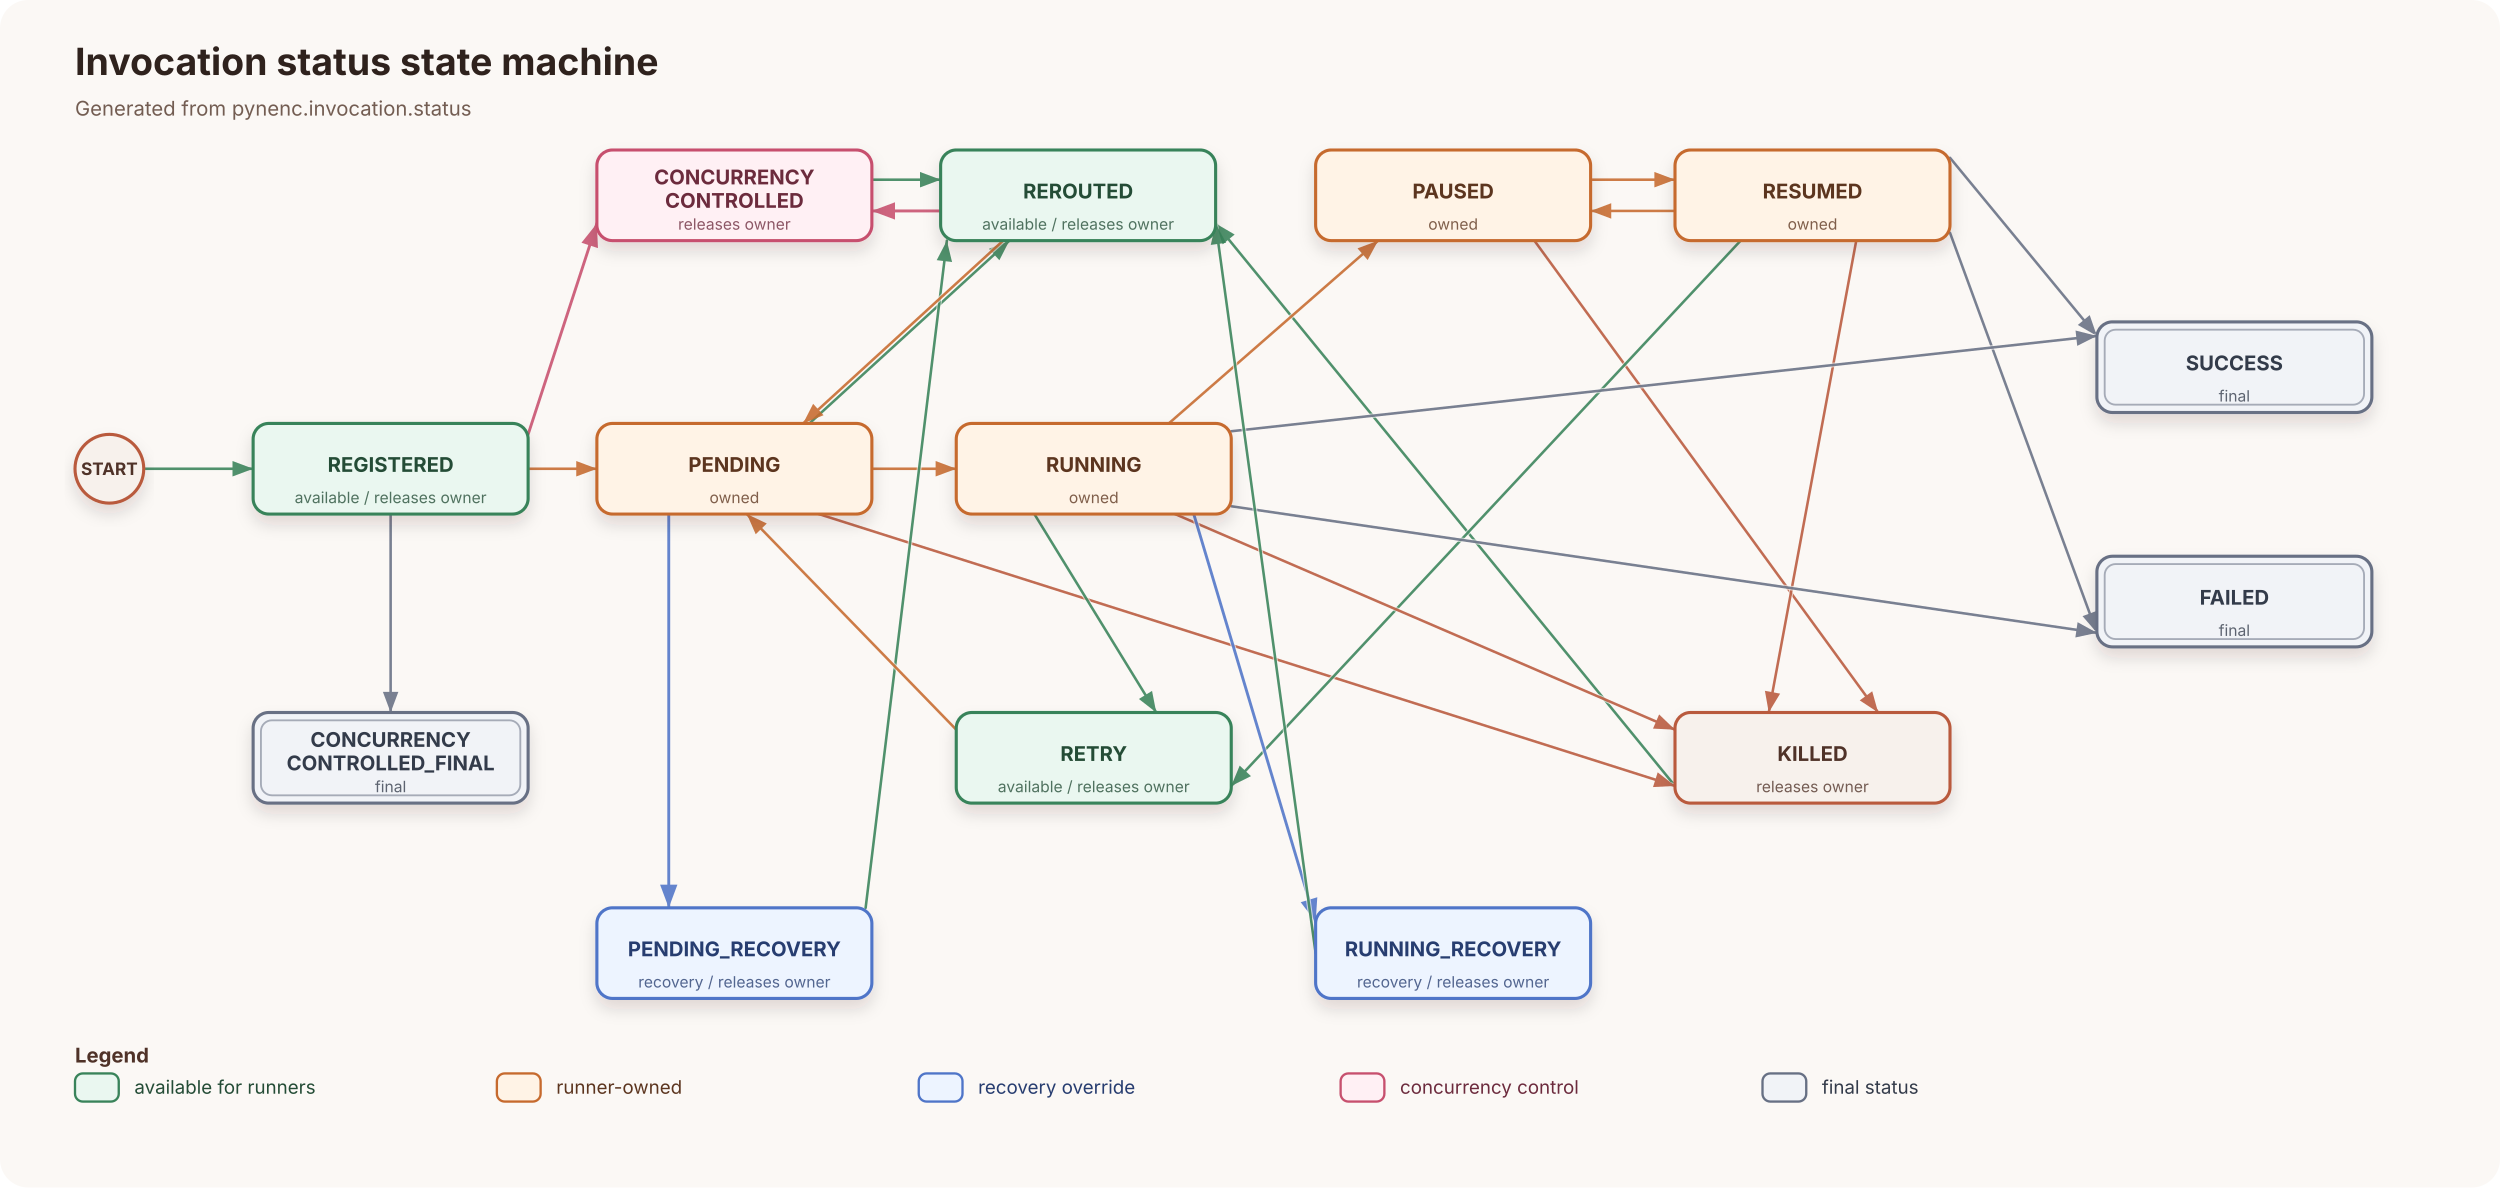
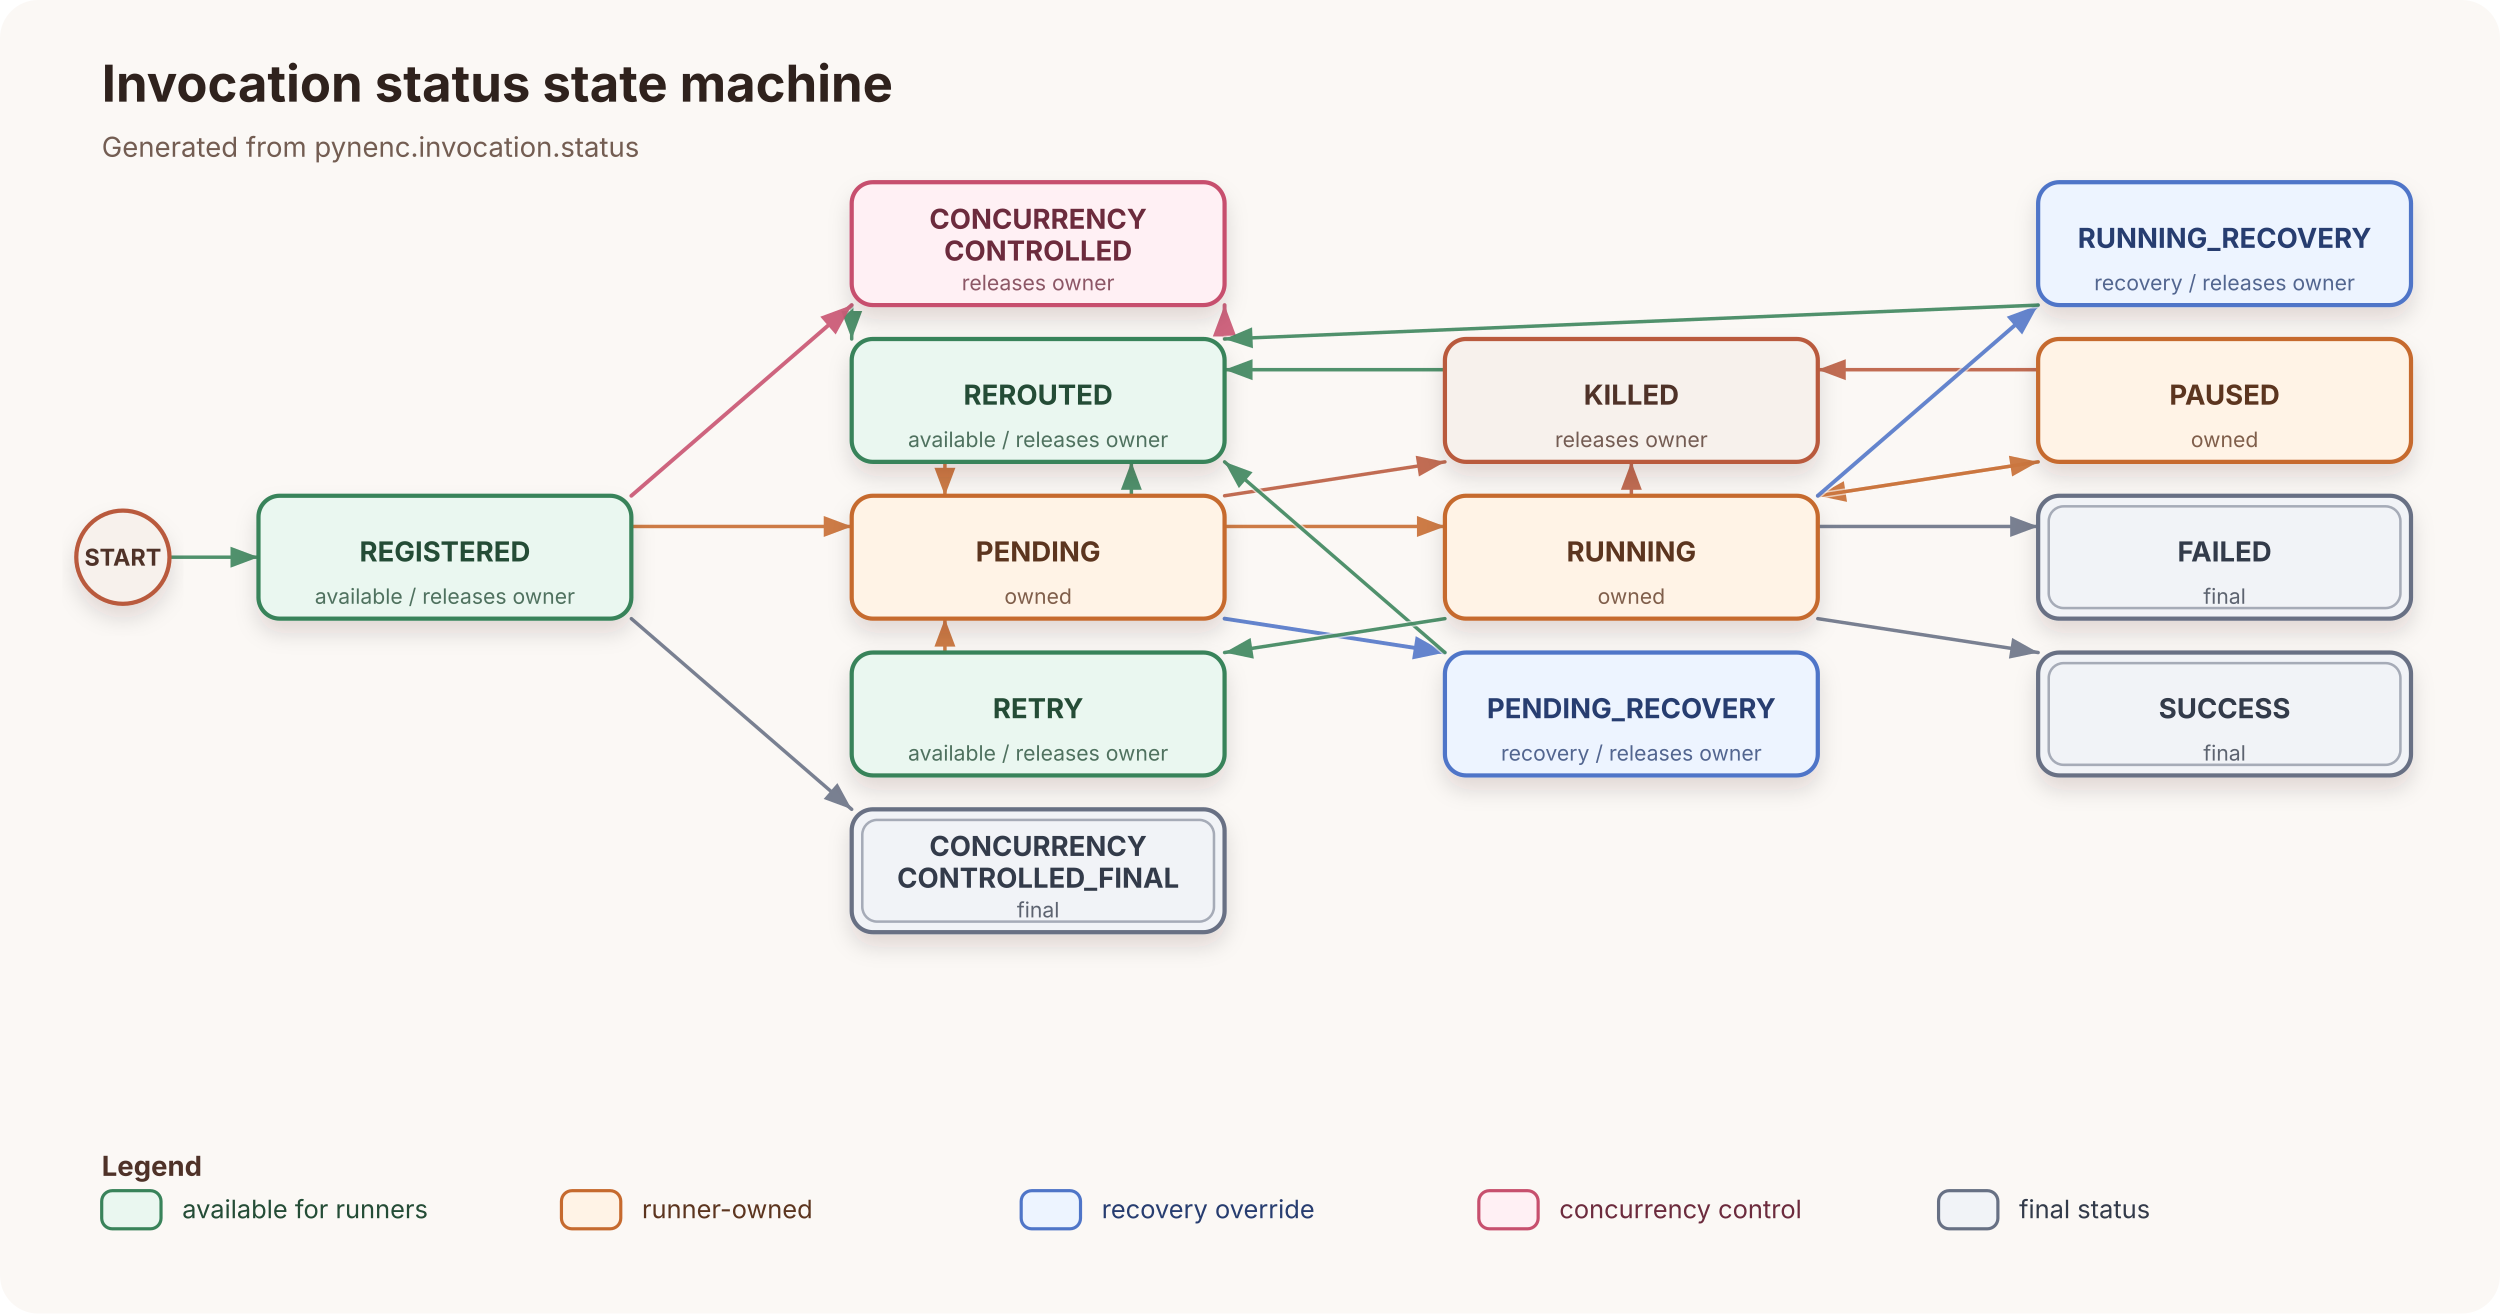
- <svg xmlns="http://www.w3.org/2000/svg" width="1600" height="760" viewBox="0 0 1600 760" role="img" aria-labelledby="title desc">
-   <rect width="1600" height="760" rx="18" fill="#fbf8f5" />
+ <svg xmlns="http://www.w3.org/2000/svg" width="1180" height="620" viewBox="0 0 1180 620" role="img" aria-labelledby="title desc">
+   <rect width="1180" height="620" rx="18" fill="#fbf8f5" />
  <text x="48" y="48" font-family="Inter, ui-sans-serif, system-ui, -apple-system, BlinkMacSystemFont, Segoe UI, sans-serif" font-size="24" font-weight="700" fill="#2f221d">Invocation status state machine</text>
  <text x="48" y="74" font-family="Inter, ui-sans-serif, system-ui, -apple-system, BlinkMacSystemFont, Segoe UI, sans-serif" font-size="13" fill="#735d52">Generated from pynenc.invocation.status</text>
  <defs>
    <filter id="shadow" x="-15%" y="-25%" width="130%" height="160%">
      <feDropShadow dx="0" dy="6" stdDeviation="5" flood-color="#3a241a" flood-opacity="0.13" />
    </filter>
    <marker id="arrow-start" markerWidth="10" markerHeight="10" refX="8" refY="3" orient="auto" markerUnits="strokeWidth">
      <path d="M0,0 L0,6 L8,3 z" fill="#b95a3d" />
    </marker>
    <marker id="arrow-available" markerWidth="10" markerHeight="10" refX="8" refY="3" orient="auto" markerUnits="strokeWidth">
      <path d="M0,0 L0,6 L8,3 z" fill="#39835a" />
    </marker>
    <marker id="arrow-owned" markerWidth="10" markerHeight="10" refX="8" refY="3" orient="auto" markerUnits="strokeWidth">
      <path d="M0,0 L0,6 L8,3 z" fill="#c66a2e" />
    </marker>
    <marker id="arrow-recovery" markerWidth="10" markerHeight="10" refX="8" refY="3" orient="auto" markerUnits="strokeWidth">
      <path d="M0,0 L0,6 L8,3 z" fill="#4f75c8" />
    </marker>
    <marker id="arrow-concurrency" markerWidth="10" markerHeight="10" refX="8" refY="3" orient="auto" markerUnits="strokeWidth">
      <path d="M0,0 L0,6 L8,3 z" fill="#c7506e" />
    </marker>
    <marker id="arrow-final" markerWidth="10" markerHeight="10" refX="8" refY="3" orient="auto" markerUnits="strokeWidth">
      <path d="M0,0 L0,6 L8,3 z" fill="#677084" />
    </marker>
  </defs>
  <g data-edge="START-&gt;REGISTERED">
-     <line x1="92.0" y1="300.0" x2="162.0" y2="300.0" stroke="#fbf8f5" stroke-width="3.05" stroke-linecap="round" opacity="0.65" />
-     <line x1="92.0" y1="300.0" x2="162.0" y2="300.0" stroke="#39835a" stroke-width="1.65" stroke-linecap="round" marker-end="url(#arrow-available)" opacity="0.88" />
+     <line x1="80.0" y1="263.0" x2="122.0" y2="263.0" stroke="#fbf8f5" stroke-width="3.05" stroke-linecap="round" opacity="0.65" />
+     <line x1="80.0" y1="263.0" x2="122.0" y2="263.0" stroke="#39835a" stroke-width="1.65" stroke-linecap="round" marker-end="url(#arrow-available)" opacity="0.88" />
  </g>
  <g data-edge="CONCURRENCY_CONTROLLED-&gt;REROUTED">
-     <line x1="558.0" y1="115.0" x2="602.0" y2="115.0" stroke="#fbf8f5" stroke-width="3.05" stroke-linecap="round" opacity="0.65" />
-     <line x1="558.0" y1="115.0" x2="602.0" y2="115.0" stroke="#39835a" stroke-width="1.65" stroke-linecap="round" marker-end="url(#arrow-available)" opacity="0.88" />
+     <line x1="402.0" y1="144.0" x2="402.0" y2="160.0" stroke="#fbf8f5" stroke-width="3.05" stroke-linecap="round" opacity="0.65" />
+     <line x1="402.0" y1="144.0" x2="402.0" y2="160.0" stroke="#39835a" stroke-width="1.65" stroke-linecap="round" marker-end="url(#arrow-available)" opacity="0.88" />
  </g>
  <g data-edge="KILLED-&gt;REROUTED">
-     <line x1="1072.0" y1="503.0" x2="778.0" y2="143.0" stroke="#fbf8f5" stroke-width="3.05" stroke-linecap="round" opacity="0.65" />
-     <line x1="1072.0" y1="503.0" x2="778.0" y2="143.0" stroke="#39835a" stroke-width="1.65" stroke-linecap="round" marker-end="url(#arrow-available)" opacity="0.88" />
+     <line x1="682.0" y1="174.5" x2="578.0" y2="174.5" stroke="#fbf8f5" stroke-width="3.05" stroke-linecap="round" opacity="0.65" />
+     <line x1="682.0" y1="174.5" x2="578.0" y2="174.5" stroke="#39835a" stroke-width="1.65" stroke-linecap="round" marker-end="url(#arrow-available)" opacity="0.88" />
  </g>
  <g data-edge="PAUSED-&gt;KILLED">
-     <line x1="982.0" y1="154.0" x2="1202.0" y2="456.0" stroke="#fbf8f5" stroke-width="3.05" stroke-linecap="round" opacity="0.65" />
-     <line x1="982.0" y1="154.0" x2="1202.0" y2="456.0" stroke="#b95a3d" stroke-width="1.65" stroke-linecap="round" marker-end="url(#arrow-start)" opacity="0.88" />
-   </g>
-   <g data-edge="PAUSED-&gt;RESUMED">
-     <line x1="1018.0" y1="115.0" x2="1072.0" y2="115.0" stroke="#fbf8f5" stroke-width="3.05" stroke-linecap="round" opacity="0.65" />
-     <line x1="1018.0" y1="115.0" x2="1072.0" y2="115.0" stroke="#c66a2e" stroke-width="1.65" stroke-linecap="round" marker-end="url(#arrow-owned)" opacity="0.88" />
+     <line x1="962.0" y1="174.5" x2="858.0" y2="174.5" stroke="#fbf8f5" stroke-width="3.05" stroke-linecap="round" opacity="0.65" />
+     <line x1="962.0" y1="174.5" x2="858.0" y2="174.5" stroke="#b95a3d" stroke-width="1.65" stroke-linecap="round" marker-end="url(#arrow-start)" opacity="0.88" />
+   </g>
+   <g data-edge="PAUSED-&gt;RUNNING">
+     <line x1="962.0" y1="218.0" x2="858.0" y2="234.0" stroke="#fbf8f5" stroke-width="3.05" stroke-linecap="round" opacity="0.65" />
+     <line x1="962.0" y1="218.0" x2="858.0" y2="234.0" stroke="#c66a2e" stroke-width="1.65" stroke-linecap="round" marker-end="url(#arrow-owned)" opacity="0.88" />
  </g>
  <g data-edge="PENDING-&gt;KILLED">
-     <line x1="524.0" y1="329.0" x2="1072.0" y2="503.0" stroke="#fbf8f5" stroke-width="3.05" stroke-linecap="round" opacity="0.65" />
-     <line x1="524.0" y1="329.0" x2="1072.0" y2="503.0" stroke="#b95a3d" stroke-width="1.65" stroke-linecap="round" marker-end="url(#arrow-start)" opacity="0.88" />
+     <line x1="578.0" y1="234.0" x2="682.0" y2="218.0" stroke="#fbf8f5" stroke-width="3.05" stroke-linecap="round" opacity="0.65" />
+     <line x1="578.0" y1="234.0" x2="682.0" y2="218.0" stroke="#b95a3d" stroke-width="1.65" stroke-linecap="round" marker-end="url(#arrow-start)" opacity="0.88" />
  </g>
  <g data-edge="PENDING-&gt;PENDING_RECOVERY">
-     <line x1="428.0" y1="329.0" x2="428.0" y2="581.0" stroke="#fbf8f5" stroke-width="3.25" stroke-linecap="round" opacity="0.65" />
-     <line x1="428.0" y1="329.0" x2="428.0" y2="581.0" stroke="#4f75c8" stroke-width="1.85" stroke-linecap="round" marker-end="url(#arrow-recovery)" opacity="0.88" />
+     <line x1="578.0" y1="292.0" x2="682.0" y2="308.0" stroke="#fbf8f5" stroke-width="3.25" stroke-linecap="round" opacity="0.65" />
+     <line x1="578.0" y1="292.0" x2="682.0" y2="308.0" stroke="#4f75c8" stroke-width="1.85" stroke-linecap="round" marker-end="url(#arrow-recovery)" opacity="0.88" />
  </g>
  <g data-edge="PENDING-&gt;REROUTED">
-     <line x1="518.0" y1="271.0" x2="646.0" y2="154.0" stroke="#fbf8f5" stroke-width="3.05" stroke-linecap="round" opacity="0.65" />
-     <line x1="518.0" y1="271.0" x2="646.0" y2="154.0" stroke="#39835a" stroke-width="1.65" stroke-linecap="round" marker-end="url(#arrow-available)" opacity="0.88" />
+     <line x1="534.0" y1="234.0" x2="534.0" y2="218.0" stroke="#fbf8f5" stroke-width="3.05" stroke-linecap="round" opacity="0.65" />
+     <line x1="534.0" y1="234.0" x2="534.0" y2="218.0" stroke="#39835a" stroke-width="1.65" stroke-linecap="round" marker-end="url(#arrow-available)" opacity="0.88" />
  </g>
  <g data-edge="PENDING-&gt;RUNNING">
-     <line x1="558.0" y1="300.0" x2="612.0" y2="300.0" stroke="#fbf8f5" stroke-width="3.05" stroke-linecap="round" opacity="0.65" />
-     <line x1="558.0" y1="300.0" x2="612.0" y2="300.0" stroke="#c66a2e" stroke-width="1.65" stroke-linecap="round" marker-end="url(#arrow-owned)" opacity="0.88" />
+     <line x1="578.0" y1="248.5" x2="682.0" y2="248.5" stroke="#fbf8f5" stroke-width="3.05" stroke-linecap="round" opacity="0.65" />
+     <line x1="578.0" y1="248.5" x2="682.0" y2="248.5" stroke="#c66a2e" stroke-width="1.65" stroke-linecap="round" marker-end="url(#arrow-owned)" opacity="0.88" />
  </g>
  <g data-edge="PENDING_RECOVERY-&gt;REROUTED">
-     <line x1="554.0" y1="581.0" x2="606.0" y2="154.0" stroke="#fbf8f5" stroke-width="3.05" stroke-linecap="round" opacity="0.65" />
-     <line x1="554.0" y1="581.0" x2="606.0" y2="154.0" stroke="#39835a" stroke-width="1.65" stroke-linecap="round" marker-end="url(#arrow-available)" opacity="0.88" />
+     <line x1="682.0" y1="308.0" x2="578.0" y2="218.0" stroke="#fbf8f5" stroke-width="3.05" stroke-linecap="round" opacity="0.65" />
+     <line x1="682.0" y1="308.0" x2="578.0" y2="218.0" stroke="#39835a" stroke-width="1.65" stroke-linecap="round" marker-end="url(#arrow-available)" opacity="0.88" />
  </g>
  <g data-edge="REGISTERED-&gt;CONCURRENCY_CONTROLLED">
-     <line x1="338.0" y1="278.0" x2="382.0" y2="143.0" stroke="#fbf8f5" stroke-width="3.25" stroke-linecap="round" opacity="0.65" />
-     <line x1="338.0" y1="278.0" x2="382.0" y2="143.0" stroke="#c7506e" stroke-width="1.85" stroke-linecap="round" marker-end="url(#arrow-concurrency)" opacity="0.88" />
+     <line x1="298.0" y1="234.0" x2="402.0" y2="144.0" stroke="#fbf8f5" stroke-width="3.25" stroke-linecap="round" opacity="0.65" />
+     <line x1="298.0" y1="234.0" x2="402.0" y2="144.0" stroke="#c7506e" stroke-width="1.85" stroke-linecap="round" marker-end="url(#arrow-concurrency)" opacity="0.88" />
  </g>
  <g data-edge="REGISTERED-&gt;CONCURRENCY_CONTROLLED_FINAL">
-     <line x1="250.0" y1="329.0" x2="250.0" y2="456.0" stroke="#fbf8f5" stroke-width="3.05" stroke-linecap="round" opacity="0.65" />
-     <line x1="250.0" y1="329.0" x2="250.0" y2="456.0" stroke="#677084" stroke-width="1.65" stroke-linecap="round" marker-end="url(#arrow-final)" opacity="0.88" />
+     <line x1="298.0" y1="292.0" x2="402.0" y2="382.0" stroke="#fbf8f5" stroke-width="3.05" stroke-linecap="round" opacity="0.65" />
+     <line x1="298.0" y1="292.0" x2="402.0" y2="382.0" stroke="#677084" stroke-width="1.65" stroke-linecap="round" marker-end="url(#arrow-final)" opacity="0.88" />
  </g>
  <g data-edge="REGISTERED-&gt;PENDING">
-     <line x1="338.0" y1="300.0" x2="382.0" y2="300.0" stroke="#fbf8f5" stroke-width="3.05" stroke-linecap="round" opacity="0.65" />
-     <line x1="338.0" y1="300.0" x2="382.0" y2="300.0" stroke="#c66a2e" stroke-width="1.65" stroke-linecap="round" marker-end="url(#arrow-owned)" opacity="0.88" />
+     <line x1="298.0" y1="248.5" x2="402.0" y2="248.5" stroke="#fbf8f5" stroke-width="3.05" stroke-linecap="round" opacity="0.65" />
+     <line x1="298.0" y1="248.5" x2="402.0" y2="248.5" stroke="#c66a2e" stroke-width="1.65" stroke-linecap="round" marker-end="url(#arrow-owned)" opacity="0.88" />
  </g>
  <g data-edge="REROUTED-&gt;CONCURRENCY_CONTROLLED">
-     <line x1="602.0" y1="135.0" x2="558.0" y2="135.0" stroke="#fbf8f5" stroke-width="3.25" stroke-linecap="round" opacity="0.65" />
-     <line x1="602.0" y1="135.0" x2="558.0" y2="135.0" stroke="#c7506e" stroke-width="1.85" stroke-linecap="round" marker-end="url(#arrow-concurrency)" opacity="0.88" />
+     <line x1="578.0" y1="160.0" x2="578.0" y2="144.0" stroke="#fbf8f5" stroke-width="3.25" stroke-linecap="round" opacity="0.65" />
+     <line x1="578.0" y1="160.0" x2="578.0" y2="144.0" stroke="#c7506e" stroke-width="1.85" stroke-linecap="round" marker-end="url(#arrow-concurrency)" opacity="0.88" />
  </g>
  <g data-edge="REROUTED-&gt;PENDING">
-     <line x1="642.0" y1="154.0" x2="514.0" y2="271.0" stroke="#fbf8f5" stroke-width="3.05" stroke-linecap="round" opacity="0.65" />
-     <line x1="642.0" y1="154.0" x2="514.0" y2="271.0" stroke="#c66a2e" stroke-width="1.65" stroke-linecap="round" marker-end="url(#arrow-owned)" opacity="0.88" />
-   </g>
-   <g data-edge="RESUMED-&gt;FAILED">
-     <line x1="1248.0" y1="149.0" x2="1342.0" y2="405.0" stroke="#fbf8f5" stroke-width="3.05" stroke-linecap="round" opacity="0.65" />
-     <line x1="1248.0" y1="149.0" x2="1342.0" y2="405.0" stroke="#677084" stroke-width="1.65" stroke-linecap="round" marker-end="url(#arrow-final)" opacity="0.88" />
-   </g>
-   <g data-edge="RESUMED-&gt;KILLED">
-     <line x1="1188.0" y1="154.0" x2="1132.0" y2="456.0" stroke="#fbf8f5" stroke-width="3.05" stroke-linecap="round" opacity="0.65" />
-     <line x1="1188.0" y1="154.0" x2="1132.0" y2="456.0" stroke="#b95a3d" stroke-width="1.65" stroke-linecap="round" marker-end="url(#arrow-start)" opacity="0.88" />
-   </g>
-   <g data-edge="RESUMED-&gt;PAUSED">
-     <line x1="1072.0" y1="135.0" x2="1018.0" y2="135.0" stroke="#fbf8f5" stroke-width="3.05" stroke-linecap="round" opacity="0.65" />
-     <line x1="1072.0" y1="135.0" x2="1018.0" y2="135.0" stroke="#c66a2e" stroke-width="1.65" stroke-linecap="round" marker-end="url(#arrow-owned)" opacity="0.88" />
-   </g>
-   <g data-edge="RESUMED-&gt;RETRY">
-     <line x1="1114.0" y1="154.0" x2="788.0" y2="503.0" stroke="#fbf8f5" stroke-width="3.05" stroke-linecap="round" opacity="0.65" />
-     <line x1="1114.0" y1="154.0" x2="788.0" y2="503.0" stroke="#39835a" stroke-width="1.65" stroke-linecap="round" marker-end="url(#arrow-available)" opacity="0.88" />
-   </g>
-   <g data-edge="RESUMED-&gt;SUCCESS">
-     <line x1="1248.0" y1="101.0" x2="1342.0" y2="215.0" stroke="#fbf8f5" stroke-width="3.05" stroke-linecap="round" opacity="0.65" />
-     <line x1="1248.0" y1="101.0" x2="1342.0" y2="215.0" stroke="#677084" stroke-width="1.65" stroke-linecap="round" marker-end="url(#arrow-final)" opacity="0.88" />
+     <line x1="446.0" y1="218.0" x2="446.0" y2="234.0" stroke="#fbf8f5" stroke-width="3.05" stroke-linecap="round" opacity="0.65" />
+     <line x1="446.0" y1="218.0" x2="446.0" y2="234.0" stroke="#c66a2e" stroke-width="1.65" stroke-linecap="round" marker-end="url(#arrow-owned)" opacity="0.88" />
  </g>
  <g data-edge="RETRY-&gt;PENDING">
-     <line x1="612.0" y1="467.0" x2="478.0" y2="329.0" stroke="#fbf8f5" stroke-width="3.05" stroke-linecap="round" opacity="0.65" />
-     <line x1="612.0" y1="467.0" x2="478.0" y2="329.0" stroke="#c66a2e" stroke-width="1.65" stroke-linecap="round" marker-end="url(#arrow-owned)" opacity="0.88" />
+     <line x1="446.0" y1="308.0" x2="446.0" y2="292.0" stroke="#fbf8f5" stroke-width="3.05" stroke-linecap="round" opacity="0.65" />
+     <line x1="446.0" y1="308.0" x2="446.0" y2="292.0" stroke="#c66a2e" stroke-width="1.65" stroke-linecap="round" marker-end="url(#arrow-owned)" opacity="0.88" />
  </g>
  <g data-edge="RUNNING-&gt;FAILED">
-     <line x1="788.0" y1="324.0" x2="1342.0" y2="405.0" stroke="#fbf8f5" stroke-width="3.05" stroke-linecap="round" opacity="0.65" />
-     <line x1="788.0" y1="324.0" x2="1342.0" y2="405.0" stroke="#677084" stroke-width="1.65" stroke-linecap="round" marker-end="url(#arrow-final)" opacity="0.88" />
+     <line x1="858.0" y1="248.5" x2="962.0" y2="248.5" stroke="#fbf8f5" stroke-width="3.05" stroke-linecap="round" opacity="0.65" />
+     <line x1="858.0" y1="248.5" x2="962.0" y2="248.5" stroke="#677084" stroke-width="1.65" stroke-linecap="round" marker-end="url(#arrow-final)" opacity="0.88" />
  </g>
  <g data-edge="RUNNING-&gt;KILLED">
-     <line x1="752.0" y1="329.0" x2="1072.0" y2="467.0" stroke="#fbf8f5" stroke-width="3.05" stroke-linecap="round" opacity="0.65" />
-     <line x1="752.0" y1="329.0" x2="1072.0" y2="467.0" stroke="#b95a3d" stroke-width="1.65" stroke-linecap="round" marker-end="url(#arrow-start)" opacity="0.88" />
+     <line x1="770.0" y1="234.0" x2="770.0" y2="218.0" stroke="#fbf8f5" stroke-width="3.05" stroke-linecap="round" opacity="0.65" />
+     <line x1="770.0" y1="234.0" x2="770.0" y2="218.0" stroke="#b95a3d" stroke-width="1.65" stroke-linecap="round" marker-end="url(#arrow-start)" opacity="0.88" />
  </g>
  <g data-edge="RUNNING-&gt;PAUSED">
-     <line x1="748.0" y1="271.0" x2="882.0" y2="154.0" stroke="#fbf8f5" stroke-width="3.05" stroke-linecap="round" opacity="0.65" />
-     <line x1="748.0" y1="271.0" x2="882.0" y2="154.0" stroke="#c66a2e" stroke-width="1.65" stroke-linecap="round" marker-end="url(#arrow-owned)" opacity="0.88" />
+     <line x1="858.0" y1="234.0" x2="962.0" y2="218.0" stroke="#fbf8f5" stroke-width="3.05" stroke-linecap="round" opacity="0.65" />
+     <line x1="858.0" y1="234.0" x2="962.0" y2="218.0" stroke="#c66a2e" stroke-width="1.65" stroke-linecap="round" marker-end="url(#arrow-owned)" opacity="0.88" />
  </g>
  <g data-edge="RUNNING-&gt;RETRY">
-     <line x1="662.0" y1="329.0" x2="740.0" y2="456.0" stroke="#fbf8f5" stroke-width="3.05" stroke-linecap="round" opacity="0.65" />
-     <line x1="662.0" y1="329.0" x2="740.0" y2="456.0" stroke="#39835a" stroke-width="1.65" stroke-linecap="round" marker-end="url(#arrow-available)" opacity="0.88" />
+     <line x1="682.0" y1="292.0" x2="578.0" y2="308.0" stroke="#fbf8f5" stroke-width="3.05" stroke-linecap="round" opacity="0.65" />
+     <line x1="682.0" y1="292.0" x2="578.0" y2="308.0" stroke="#39835a" stroke-width="1.65" stroke-linecap="round" marker-end="url(#arrow-available)" opacity="0.88" />
  </g>
  <g data-edge="RUNNING-&gt;RUNNING_RECOVERY">
-     <line x1="764.0" y1="329.0" x2="842.0" y2="590.0" stroke="#fbf8f5" stroke-width="3.25" stroke-linecap="round" opacity="0.65" />
-     <line x1="764.0" y1="329.0" x2="842.0" y2="590.0" stroke="#4f75c8" stroke-width="1.85" stroke-linecap="round" marker-end="url(#arrow-recovery)" opacity="0.88" />
+     <line x1="858.0" y1="234.0" x2="962.0" y2="144.0" stroke="#fbf8f5" stroke-width="3.25" stroke-linecap="round" opacity="0.65" />
+     <line x1="858.0" y1="234.0" x2="962.0" y2="144.0" stroke="#4f75c8" stroke-width="1.85" stroke-linecap="round" marker-end="url(#arrow-recovery)" opacity="0.88" />
  </g>
  <g data-edge="RUNNING-&gt;SUCCESS">
-     <line x1="788.0" y1="276.0" x2="1342.0" y2="215.0" stroke="#fbf8f5" stroke-width="3.05" stroke-linecap="round" opacity="0.65" />
-     <line x1="788.0" y1="276.0" x2="1342.0" y2="215.0" stroke="#677084" stroke-width="1.65" stroke-linecap="round" marker-end="url(#arrow-final)" opacity="0.88" />
+     <line x1="858.0" y1="292.0" x2="962.0" y2="308.0" stroke="#fbf8f5" stroke-width="3.05" stroke-linecap="round" opacity="0.65" />
+     <line x1="858.0" y1="292.0" x2="962.0" y2="308.0" stroke="#677084" stroke-width="1.65" stroke-linecap="round" marker-end="url(#arrow-final)" opacity="0.88" />
  </g>
  <g data-edge="RUNNING_RECOVERY-&gt;REROUTED">
-     <line x1="842.0" y1="610.0" x2="778.0" y2="143.0" stroke="#fbf8f5" stroke-width="3.05" stroke-linecap="round" opacity="0.65" />
-     <line x1="842.0" y1="610.0" x2="778.0" y2="143.0" stroke="#39835a" stroke-width="1.65" stroke-linecap="round" marker-end="url(#arrow-available)" opacity="0.88" />
-   </g>
-   <circle cx="70" cy="300" r="22" fill="#f7f1ec" stroke="#b95a3d" stroke-width="2" filter="url(#shadow)" />
-   <text x="70" y="304" text-anchor="middle" font-family="Inter, ui-sans-serif, system-ui" font-size="11" font-weight="700" fill="#4f3228">START</text>
+     <line x1="962.0" y1="144.0" x2="578.0" y2="160.0" stroke="#fbf8f5" stroke-width="3.05" stroke-linecap="round" opacity="0.65" />
+     <line x1="962.0" y1="144.0" x2="578.0" y2="160.0" stroke="#39835a" stroke-width="1.65" stroke-linecap="round" marker-end="url(#arrow-available)" opacity="0.88" />
+   </g>
+   <circle cx="58" cy="263" r="22" fill="#f7f1ec" stroke="#b95a3d" stroke-width="2" filter="url(#shadow)" />
+   <text x="58" y="267" text-anchor="middle" font-family="Inter, ui-sans-serif, system-ui" font-size="11" font-weight="700" fill="#4f3228">START</text>
  <g data-status="REGISTERED">
-     <rect x="162" y="271" width="176" height="58" rx="10" fill="#eaf7f0" stroke="#39835a" stroke-width="2" filter="url(#shadow)" />
-     <text x="250" y="302" text-anchor="middle" font-family="Inter, ui-sans-serif, system-ui, -apple-system, BlinkMacSystemFont, Segoe UI, sans-serif" font-size="13" font-weight="700" fill="#244c36">REGISTERED</text>
-     <text x="250" y="322" text-anchor="middle" font-family="Inter, ui-sans-serif, system-ui, -apple-system, BlinkMacSystemFont, Segoe UI, sans-serif" font-size="10" fill="#244c36" opacity="0.78">available / releases owner</text>
+     <rect x="122" y="234" width="176" height="58" rx="10" fill="#eaf7f0" stroke="#39835a" stroke-width="2" filter="url(#shadow)" />
+     <text x="210" y="265" text-anchor="middle" font-family="Inter, ui-sans-serif, system-ui, -apple-system, BlinkMacSystemFont, Segoe UI, sans-serif" font-size="13" font-weight="700" fill="#244c36">REGISTERED</text>
+     <text x="210" y="285" text-anchor="middle" font-family="Inter, ui-sans-serif, system-ui, -apple-system, BlinkMacSystemFont, Segoe UI, sans-serif" font-size="10" fill="#244c36" opacity="0.78">available / releases owner</text>
  </g>
  <g data-status="CONCURRENCY_CONTROLLED">
-     <rect x="382" y="96" width="176" height="58" rx="10" fill="#fff0f4" stroke="#c7506e" stroke-width="2" filter="url(#shadow)" />
-     <text x="470" y="118" text-anchor="middle" font-family="Inter, ui-sans-serif, system-ui, -apple-system, BlinkMacSystemFont, Segoe UI, sans-serif" font-size="13" font-weight="700" fill="#6c2b3d">CONCURRENCY</text>
-     <text x="470" y="133" text-anchor="middle" font-family="Inter, ui-sans-serif, system-ui, -apple-system, BlinkMacSystemFont, Segoe UI, sans-serif" font-size="13" font-weight="700" fill="#6c2b3d">CONTROLLED</text>
-     <text x="470" y="147" text-anchor="middle" font-family="Inter, ui-sans-serif, system-ui, -apple-system, BlinkMacSystemFont, Segoe UI, sans-serif" font-size="10" fill="#6c2b3d" opacity="0.78">releases owner</text>
+     <rect x="402" y="86" width="176" height="58" rx="10" fill="#fff0f4" stroke="#c7506e" stroke-width="2" filter="url(#shadow)" />
+     <text x="490" y="108" text-anchor="middle" font-family="Inter, ui-sans-serif, system-ui, -apple-system, BlinkMacSystemFont, Segoe UI, sans-serif" font-size="13" font-weight="700" fill="#6c2b3d">CONCURRENCY</text>
+     <text x="490" y="123" text-anchor="middle" font-family="Inter, ui-sans-serif, system-ui, -apple-system, BlinkMacSystemFont, Segoe UI, sans-serif" font-size="13" font-weight="700" fill="#6c2b3d">CONTROLLED</text>
+     <text x="490" y="137" text-anchor="middle" font-family="Inter, ui-sans-serif, system-ui, -apple-system, BlinkMacSystemFont, Segoe UI, sans-serif" font-size="10" fill="#6c2b3d" opacity="0.78">releases owner</text>
  </g>
  <g data-status="REROUTED">
-     <rect x="602" y="96" width="176" height="58" rx="10" fill="#eaf7f0" stroke="#39835a" stroke-width="2" filter="url(#shadow)" />
-     <text x="690" y="127" text-anchor="middle" font-family="Inter, ui-sans-serif, system-ui, -apple-system, BlinkMacSystemFont, Segoe UI, sans-serif" font-size="13" font-weight="700" fill="#244c36">REROUTED</text>
-     <text x="690" y="147" text-anchor="middle" font-family="Inter, ui-sans-serif, system-ui, -apple-system, BlinkMacSystemFont, Segoe UI, sans-serif" font-size="10" fill="#244c36" opacity="0.78">available / releases owner</text>
+     <rect x="402" y="160" width="176" height="58" rx="10" fill="#eaf7f0" stroke="#39835a" stroke-width="2" filter="url(#shadow)" />
+     <text x="490" y="191" text-anchor="middle" font-family="Inter, ui-sans-serif, system-ui, -apple-system, BlinkMacSystemFont, Segoe UI, sans-serif" font-size="13" font-weight="700" fill="#244c36">REROUTED</text>
+     <text x="490" y="211" text-anchor="middle" font-family="Inter, ui-sans-serif, system-ui, -apple-system, BlinkMacSystemFont, Segoe UI, sans-serif" font-size="10" fill="#244c36" opacity="0.78">available / releases owner</text>
+   </g>
+   <g data-status="PENDING">
+     <rect x="402" y="234" width="176" height="58" rx="10" fill="#fff3e6" stroke="#c66a2e" stroke-width="2" filter="url(#shadow)" />
+     <text x="490" y="265" text-anchor="middle" font-family="Inter, ui-sans-serif, system-ui, -apple-system, BlinkMacSystemFont, Segoe UI, sans-serif" font-size="13" font-weight="700" fill="#5c351f">PENDING</text>
+     <text x="490" y="285" text-anchor="middle" font-family="Inter, ui-sans-serif, system-ui, -apple-system, BlinkMacSystemFont, Segoe UI, sans-serif" font-size="10" fill="#5c351f" opacity="0.78">owned</text>
+   </g>
+   <g data-status="CONCURRENCY_CONTROLLED_FINAL">
+     <rect x="402" y="382" width="176" height="58" rx="10" fill="#f1f3f7" stroke="#677084" stroke-width="2" filter="url(#shadow)" />
+     <rect x="407" y="387" width="166" height="48" rx="7" fill="none" stroke="#677084" stroke-width="1.2" opacity="0.55" />
+     <text x="490" y="404" text-anchor="middle" font-family="Inter, ui-sans-serif, system-ui, -apple-system, BlinkMacSystemFont, Segoe UI, sans-serif" font-size="13" font-weight="700" fill="#333b4a">CONCURRENCY</text>
+     <text x="490" y="419" text-anchor="middle" font-family="Inter, ui-sans-serif, system-ui, -apple-system, BlinkMacSystemFont, Segoe UI, sans-serif" font-size="13" font-weight="700" fill="#333b4a">CONTROLLED_FINAL</text>
+     <text x="490" y="433" text-anchor="middle" font-family="Inter, ui-sans-serif, system-ui, -apple-system, BlinkMacSystemFont, Segoe UI, sans-serif" font-size="10" fill="#333b4a" opacity="0.78">final</text>
+   </g>
+   <g data-status="RETRY">
+     <rect x="402" y="308" width="176" height="58" rx="10" fill="#eaf7f0" stroke="#39835a" stroke-width="2" filter="url(#shadow)" />
+     <text x="490" y="339" text-anchor="middle" font-family="Inter, ui-sans-serif, system-ui, -apple-system, BlinkMacSystemFont, Segoe UI, sans-serif" font-size="13" font-weight="700" fill="#244c36">RETRY</text>
+     <text x="490" y="359" text-anchor="middle" font-family="Inter, ui-sans-serif, system-ui, -apple-system, BlinkMacSystemFont, Segoe UI, sans-serif" font-size="10" fill="#244c36" opacity="0.78">available / releases owner</text>
+   </g>
+   <g data-status="KILLED">
+     <rect x="682" y="160" width="176" height="58" rx="10" fill="#f7f1ec" stroke="#b95a3d" stroke-width="2" filter="url(#shadow)" />
+     <text x="770" y="191" text-anchor="middle" font-family="Inter, ui-sans-serif, system-ui, -apple-system, BlinkMacSystemFont, Segoe UI, sans-serif" font-size="13" font-weight="700" fill="#4f3228">KILLED</text>
+     <text x="770" y="211" text-anchor="middle" font-family="Inter, ui-sans-serif, system-ui, -apple-system, BlinkMacSystemFont, Segoe UI, sans-serif" font-size="10" fill="#4f3228" opacity="0.78">releases owner</text>
+   </g>
+   <g data-status="RUNNING">
+     <rect x="682" y="234" width="176" height="58" rx="10" fill="#fff3e6" stroke="#c66a2e" stroke-width="2" filter="url(#shadow)" />
+     <text x="770" y="265" text-anchor="middle" font-family="Inter, ui-sans-serif, system-ui, -apple-system, BlinkMacSystemFont, Segoe UI, sans-serif" font-size="13" font-weight="700" fill="#5c351f">RUNNING</text>
+     <text x="770" y="285" text-anchor="middle" font-family="Inter, ui-sans-serif, system-ui, -apple-system, BlinkMacSystemFont, Segoe UI, sans-serif" font-size="10" fill="#5c351f" opacity="0.78">owned</text>
+   </g>
+   <g data-status="PENDING_RECOVERY">
+     <rect x="682" y="308" width="176" height="58" rx="10" fill="#edf4ff" stroke="#4f75c8" stroke-width="2" filter="url(#shadow)" />
+     <text x="770" y="339" text-anchor="middle" font-family="Inter, ui-sans-serif, system-ui, -apple-system, BlinkMacSystemFont, Segoe UI, sans-serif" font-size="13" font-weight="700" fill="#273d70">PENDING_RECOVERY</text>
+     <text x="770" y="359" text-anchor="middle" font-family="Inter, ui-sans-serif, system-ui, -apple-system, BlinkMacSystemFont, Segoe UI, sans-serif" font-size="10" fill="#273d70" opacity="0.78">recovery / releases owner</text>
+   </g>
+   <g data-status="RUNNING_RECOVERY">
+     <rect x="962" y="86" width="176" height="58" rx="10" fill="#edf4ff" stroke="#4f75c8" stroke-width="2" filter="url(#shadow)" />
+     <text x="1050" y="117" text-anchor="middle" font-family="Inter, ui-sans-serif, system-ui, -apple-system, BlinkMacSystemFont, Segoe UI, sans-serif" font-size="13" font-weight="700" fill="#273d70">RUNNING_RECOVERY</text>
+     <text x="1050" y="137" text-anchor="middle" font-family="Inter, ui-sans-serif, system-ui, -apple-system, BlinkMacSystemFont, Segoe UI, sans-serif" font-size="10" fill="#273d70" opacity="0.78">recovery / releases owner</text>
  </g>
  <g data-status="PAUSED">
-     <rect x="842" y="96" width="176" height="58" rx="10" fill="#fff3e6" stroke="#c66a2e" stroke-width="2" filter="url(#shadow)" />
-     <text x="930" y="127" text-anchor="middle" font-family="Inter, ui-sans-serif, system-ui, -apple-system, BlinkMacSystemFont, Segoe UI, sans-serif" font-size="13" font-weight="700" fill="#5c351f">PAUSED</text>
-     <text x="930" y="147" text-anchor="middle" font-family="Inter, ui-sans-serif, system-ui, -apple-system, BlinkMacSystemFont, Segoe UI, sans-serif" font-size="10" fill="#5c351f" opacity="0.78">owned</text>
-   </g>
-   <g data-status="RESUMED">
-     <rect x="1072" y="96" width="176" height="58" rx="10" fill="#fff3e6" stroke="#c66a2e" stroke-width="2" filter="url(#shadow)" />
-     <text x="1160" y="127" text-anchor="middle" font-family="Inter, ui-sans-serif, system-ui, -apple-system, BlinkMacSystemFont, Segoe UI, sans-serif" font-size="13" font-weight="700" fill="#5c351f">RESUMED</text>
-     <text x="1160" y="147" text-anchor="middle" font-family="Inter, ui-sans-serif, system-ui, -apple-system, BlinkMacSystemFont, Segoe UI, sans-serif" font-size="10" fill="#5c351f" opacity="0.78">owned</text>
-   </g>
-   <g data-status="PENDING">
-     <rect x="382" y="271" width="176" height="58" rx="10" fill="#fff3e6" stroke="#c66a2e" stroke-width="2" filter="url(#shadow)" />
-     <text x="470" y="302" text-anchor="middle" font-family="Inter, ui-sans-serif, system-ui, -apple-system, BlinkMacSystemFont, Segoe UI, sans-serif" font-size="13" font-weight="700" fill="#5c351f">PENDING</text>
-     <text x="470" y="322" text-anchor="middle" font-family="Inter, ui-sans-serif, system-ui, -apple-system, BlinkMacSystemFont, Segoe UI, sans-serif" font-size="10" fill="#5c351f" opacity="0.78">owned</text>
-   </g>
-   <g data-status="RUNNING">
-     <rect x="612" y="271" width="176" height="58" rx="10" fill="#fff3e6" stroke="#c66a2e" stroke-width="2" filter="url(#shadow)" />
-     <text x="700" y="302" text-anchor="middle" font-family="Inter, ui-sans-serif, system-ui, -apple-system, BlinkMacSystemFont, Segoe UI, sans-serif" font-size="13" font-weight="700" fill="#5c351f">RUNNING</text>
-     <text x="700" y="322" text-anchor="middle" font-family="Inter, ui-sans-serif, system-ui, -apple-system, BlinkMacSystemFont, Segoe UI, sans-serif" font-size="10" fill="#5c351f" opacity="0.78">owned</text>
+     <rect x="962" y="160" width="176" height="58" rx="10" fill="#fff3e6" stroke="#c66a2e" stroke-width="2" filter="url(#shadow)" />
+     <text x="1050" y="191" text-anchor="middle" font-family="Inter, ui-sans-serif, system-ui, -apple-system, BlinkMacSystemFont, Segoe UI, sans-serif" font-size="13" font-weight="700" fill="#5c351f">PAUSED</text>
+     <text x="1050" y="211" text-anchor="middle" font-family="Inter, ui-sans-serif, system-ui, -apple-system, BlinkMacSystemFont, Segoe UI, sans-serif" font-size="10" fill="#5c351f" opacity="0.78">owned</text>
+   </g>
+   <g data-status="FAILED">
+     <rect x="962" y="234" width="176" height="58" rx="10" fill="#f1f3f7" stroke="#677084" stroke-width="2" filter="url(#shadow)" />
+     <rect x="967" y="239" width="166" height="48" rx="7" fill="none" stroke="#677084" stroke-width="1.2" opacity="0.55" />
+     <text x="1050" y="265" text-anchor="middle" font-family="Inter, ui-sans-serif, system-ui, -apple-system, BlinkMacSystemFont, Segoe UI, sans-serif" font-size="13" font-weight="700" fill="#333b4a">FAILED</text>
+     <text x="1050" y="285" text-anchor="middle" font-family="Inter, ui-sans-serif, system-ui, -apple-system, BlinkMacSystemFont, Segoe UI, sans-serif" font-size="10" fill="#333b4a" opacity="0.78">final</text>
  </g>
  <g data-status="SUCCESS">
-     <rect x="1342" y="206" width="176" height="58" rx="10" fill="#f1f3f7" stroke="#677084" stroke-width="2" filter="url(#shadow)" />
-     <rect x="1347" y="211" width="166" height="48" rx="7" fill="none" stroke="#677084" stroke-width="1.2" opacity="0.55" />
-     <text x="1430" y="237" text-anchor="middle" font-family="Inter, ui-sans-serif, system-ui, -apple-system, BlinkMacSystemFont, Segoe UI, sans-serif" font-size="13" font-weight="700" fill="#333b4a">SUCCESS</text>
-     <text x="1430" y="257" text-anchor="middle" font-family="Inter, ui-sans-serif, system-ui, -apple-system, BlinkMacSystemFont, Segoe UI, sans-serif" font-size="10" fill="#333b4a" opacity="0.78">final</text>
-   </g>
-   <g data-status="FAILED">
-     <rect x="1342" y="356" width="176" height="58" rx="10" fill="#f1f3f7" stroke="#677084" stroke-width="2" filter="url(#shadow)" />
-     <rect x="1347" y="361" width="166" height="48" rx="7" fill="none" stroke="#677084" stroke-width="1.2" opacity="0.55" />
-     <text x="1430" y="387" text-anchor="middle" font-family="Inter, ui-sans-serif, system-ui, -apple-system, BlinkMacSystemFont, Segoe UI, sans-serif" font-size="13" font-weight="700" fill="#333b4a">FAILED</text>
-     <text x="1430" y="407" text-anchor="middle" font-family="Inter, ui-sans-serif, system-ui, -apple-system, BlinkMacSystemFont, Segoe UI, sans-serif" font-size="10" fill="#333b4a" opacity="0.78">final</text>
-   </g>
-   <g data-status="CONCURRENCY_CONTROLLED_FINAL">
-     <rect x="162" y="456" width="176" height="58" rx="10" fill="#f1f3f7" stroke="#677084" stroke-width="2" filter="url(#shadow)" />
-     <rect x="167" y="461" width="166" height="48" rx="7" fill="none" stroke="#677084" stroke-width="1.2" opacity="0.55" />
-     <text x="250" y="478" text-anchor="middle" font-family="Inter, ui-sans-serif, system-ui, -apple-system, BlinkMacSystemFont, Segoe UI, sans-serif" font-size="13" font-weight="700" fill="#333b4a">CONCURRENCY</text>
-     <text x="250" y="493" text-anchor="middle" font-family="Inter, ui-sans-serif, system-ui, -apple-system, BlinkMacSystemFont, Segoe UI, sans-serif" font-size="13" font-weight="700" fill="#333b4a">CONTROLLED_FINAL</text>
-     <text x="250" y="507" text-anchor="middle" font-family="Inter, ui-sans-serif, system-ui, -apple-system, BlinkMacSystemFont, Segoe UI, sans-serif" font-size="10" fill="#333b4a" opacity="0.78">final</text>
-   </g>
-   <g data-status="RETRY">
-     <rect x="612" y="456" width="176" height="58" rx="10" fill="#eaf7f0" stroke="#39835a" stroke-width="2" filter="url(#shadow)" />
-     <text x="700" y="487" text-anchor="middle" font-family="Inter, ui-sans-serif, system-ui, -apple-system, BlinkMacSystemFont, Segoe UI, sans-serif" font-size="13" font-weight="700" fill="#244c36">RETRY</text>
-     <text x="700" y="507" text-anchor="middle" font-family="Inter, ui-sans-serif, system-ui, -apple-system, BlinkMacSystemFont, Segoe UI, sans-serif" font-size="10" fill="#244c36" opacity="0.78">available / releases owner</text>
-   </g>
-   <g data-status="KILLED">
-     <rect x="1072" y="456" width="176" height="58" rx="10" fill="#f7f1ec" stroke="#b95a3d" stroke-width="2" filter="url(#shadow)" />
-     <text x="1160" y="487" text-anchor="middle" font-family="Inter, ui-sans-serif, system-ui, -apple-system, BlinkMacSystemFont, Segoe UI, sans-serif" font-size="13" font-weight="700" fill="#4f3228">KILLED</text>
-     <text x="1160" y="507" text-anchor="middle" font-family="Inter, ui-sans-serif, system-ui, -apple-system, BlinkMacSystemFont, Segoe UI, sans-serif" font-size="10" fill="#4f3228" opacity="0.78">releases owner</text>
-   </g>
-   <g data-status="PENDING_RECOVERY">
-     <rect x="382" y="581" width="176" height="58" rx="10" fill="#edf4ff" stroke="#4f75c8" stroke-width="2" filter="url(#shadow)" />
-     <text x="470" y="612" text-anchor="middle" font-family="Inter, ui-sans-serif, system-ui, -apple-system, BlinkMacSystemFont, Segoe UI, sans-serif" font-size="13" font-weight="700" fill="#273d70">PENDING_RECOVERY</text>
-     <text x="470" y="632" text-anchor="middle" font-family="Inter, ui-sans-serif, system-ui, -apple-system, BlinkMacSystemFont, Segoe UI, sans-serif" font-size="10" fill="#273d70" opacity="0.78">recovery / releases owner</text>
-   </g>
-   <g data-status="RUNNING_RECOVERY">
-     <rect x="842" y="581" width="176" height="58" rx="10" fill="#edf4ff" stroke="#4f75c8" stroke-width="2" filter="url(#shadow)" />
-     <text x="930" y="612" text-anchor="middle" font-family="Inter, ui-sans-serif, system-ui, -apple-system, BlinkMacSystemFont, Segoe UI, sans-serif" font-size="13" font-weight="700" fill="#273d70">RUNNING_RECOVERY</text>
-     <text x="930" y="632" text-anchor="middle" font-family="Inter, ui-sans-serif, system-ui, -apple-system, BlinkMacSystemFont, Segoe UI, sans-serif" font-size="10" fill="#273d70" opacity="0.78">recovery / releases owner</text>
-   </g>
-   <text x="48" y="680" font-family="Inter, ui-sans-serif, system-ui" font-size="13" font-weight="700" fill="#4f3228">Legend</text>
-   <rect x="48" y="687" width="28" height="18" rx="5" fill="#eaf7f0" stroke="#39835a" stroke-width="1.5" />
-   <text x="86" y="700" font-family="Inter, ui-sans-serif, system-ui" font-size="12" fill="#244c36">available for runners</text>
-   <rect x="318" y="687" width="28" height="18" rx="5" fill="#fff3e6" stroke="#c66a2e" stroke-width="1.5" />
-   <text x="356" y="700" font-family="Inter, ui-sans-serif, system-ui" font-size="12" fill="#5c351f">runner-owned</text>
-   <rect x="588" y="687" width="28" height="18" rx="5" fill="#edf4ff" stroke="#4f75c8" stroke-width="1.5" />
-   <text x="626" y="700" font-family="Inter, ui-sans-serif, system-ui" font-size="12" fill="#273d70">recovery override</text>
-   <rect x="858" y="687" width="28" height="18" rx="5" fill="#fff0f4" stroke="#c7506e" stroke-width="1.5" />
-   <text x="896" y="700" font-family="Inter, ui-sans-serif, system-ui" font-size="12" fill="#6c2b3d">concurrency control</text>
-   <rect x="1128" y="687" width="28" height="18" rx="5" fill="#f1f3f7" stroke="#677084" stroke-width="1.5" />
-   <text x="1166" y="700" font-family="Inter, ui-sans-serif, system-ui" font-size="12" fill="#333b4a">final status</text>
+     <rect x="962" y="308" width="176" height="58" rx="10" fill="#f1f3f7" stroke="#677084" stroke-width="2" filter="url(#shadow)" />
+     <rect x="967" y="313" width="166" height="48" rx="7" fill="none" stroke="#677084" stroke-width="1.2" opacity="0.55" />
+     <text x="1050" y="339" text-anchor="middle" font-family="Inter, ui-sans-serif, system-ui, -apple-system, BlinkMacSystemFont, Segoe UI, sans-serif" font-size="13" font-weight="700" fill="#333b4a">SUCCESS</text>
+     <text x="1050" y="359" text-anchor="middle" font-family="Inter, ui-sans-serif, system-ui, -apple-system, BlinkMacSystemFont, Segoe UI, sans-serif" font-size="10" fill="#333b4a" opacity="0.78">final</text>
+   </g>
+   <text x="48" y="555" font-family="Inter, ui-sans-serif, system-ui" font-size="13" font-weight="700" fill="#4f3228">Legend</text>
+   <rect x="48" y="562" width="28" height="18" rx="5" fill="#eaf7f0" stroke="#39835a" stroke-width="1.5" />
+   <text x="86" y="575" font-family="Inter, ui-sans-serif, system-ui" font-size="12" fill="#244c36">available for runners</text>
+   <rect x="265" y="562" width="28" height="18" rx="5" fill="#fff3e6" stroke="#c66a2e" stroke-width="1.5" />
+   <text x="303" y="575" font-family="Inter, ui-sans-serif, system-ui" font-size="12" fill="#5c351f">runner-owned</text>
+   <rect x="482" y="562" width="28" height="18" rx="5" fill="#edf4ff" stroke="#4f75c8" stroke-width="1.5" />
+   <text x="520" y="575" font-family="Inter, ui-sans-serif, system-ui" font-size="12" fill="#273d70">recovery override</text>
+   <rect x="698" y="562" width="28" height="18" rx="5" fill="#fff0f4" stroke="#c7506e" stroke-width="1.5" />
+   <text x="736" y="575" font-family="Inter, ui-sans-serif, system-ui" font-size="12" fill="#6c2b3d">concurrency control</text>
+   <rect x="915" y="562" width="28" height="18" rx="5" fill="#f1f3f7" stroke="#677084" stroke-width="1.5" />
+   <text x="953" y="575" font-family="Inter, ui-sans-serif, system-ui" font-size="12" fill="#333b4a">final status</text>
</svg>
